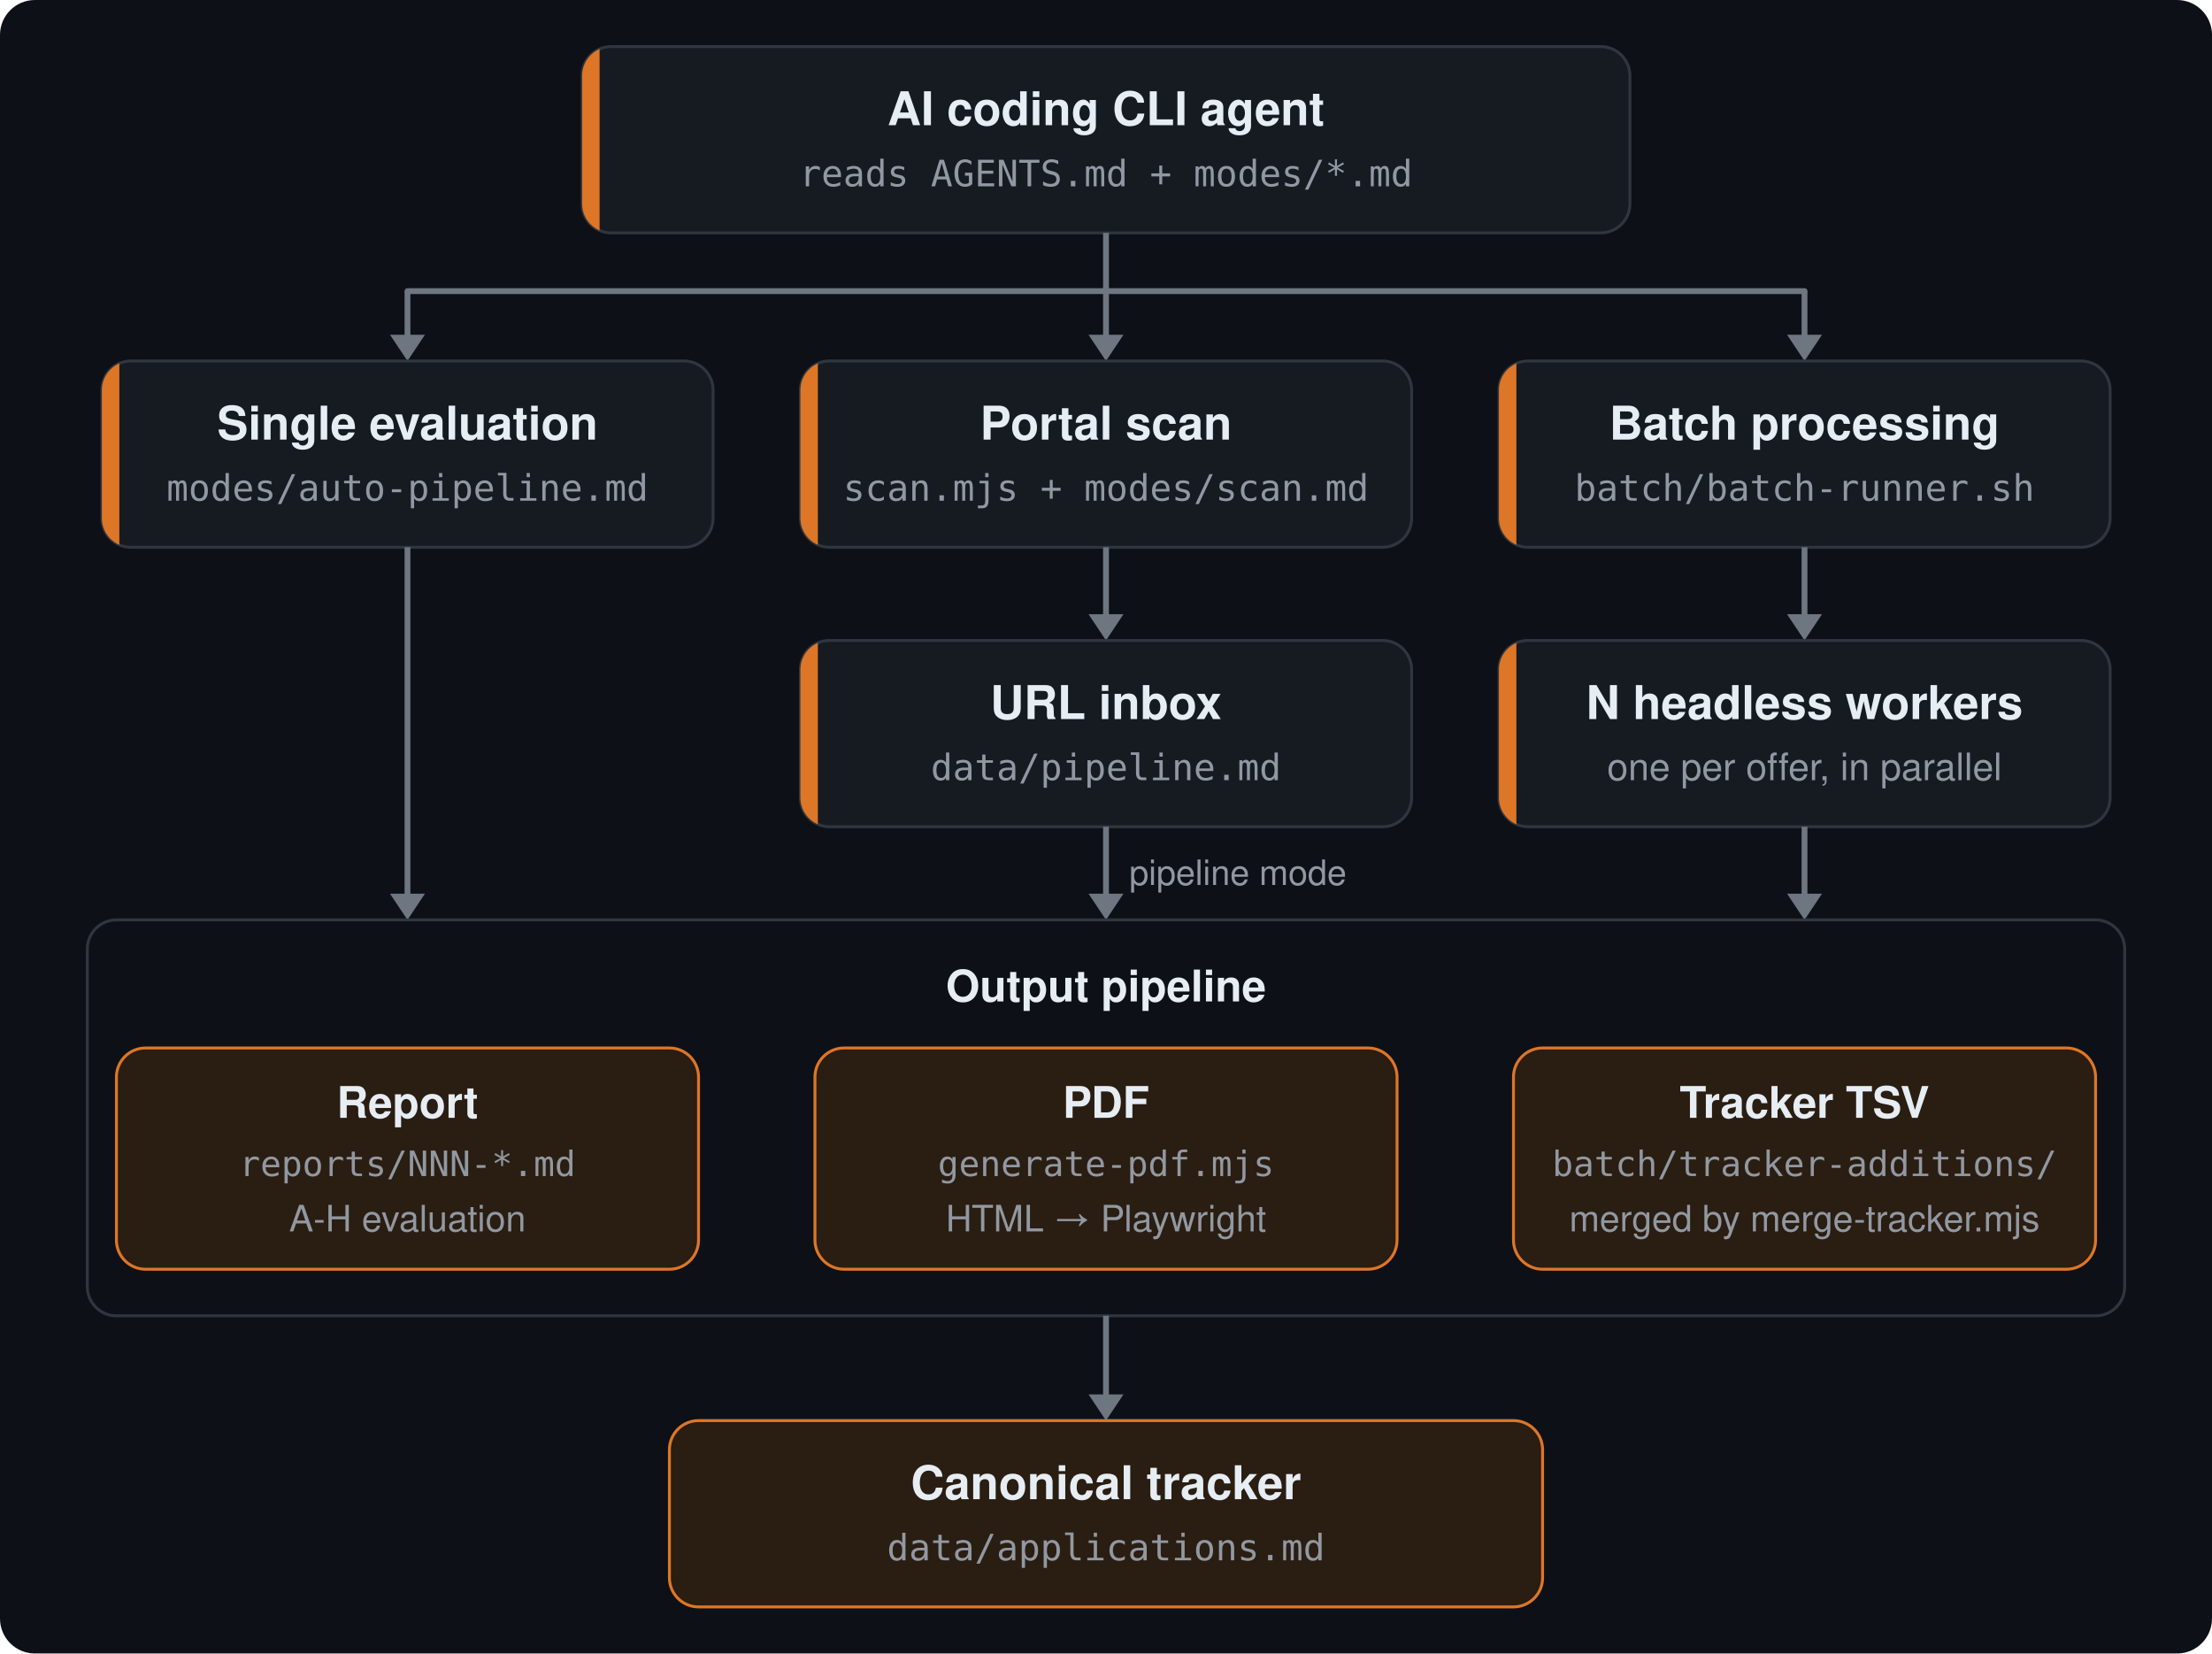
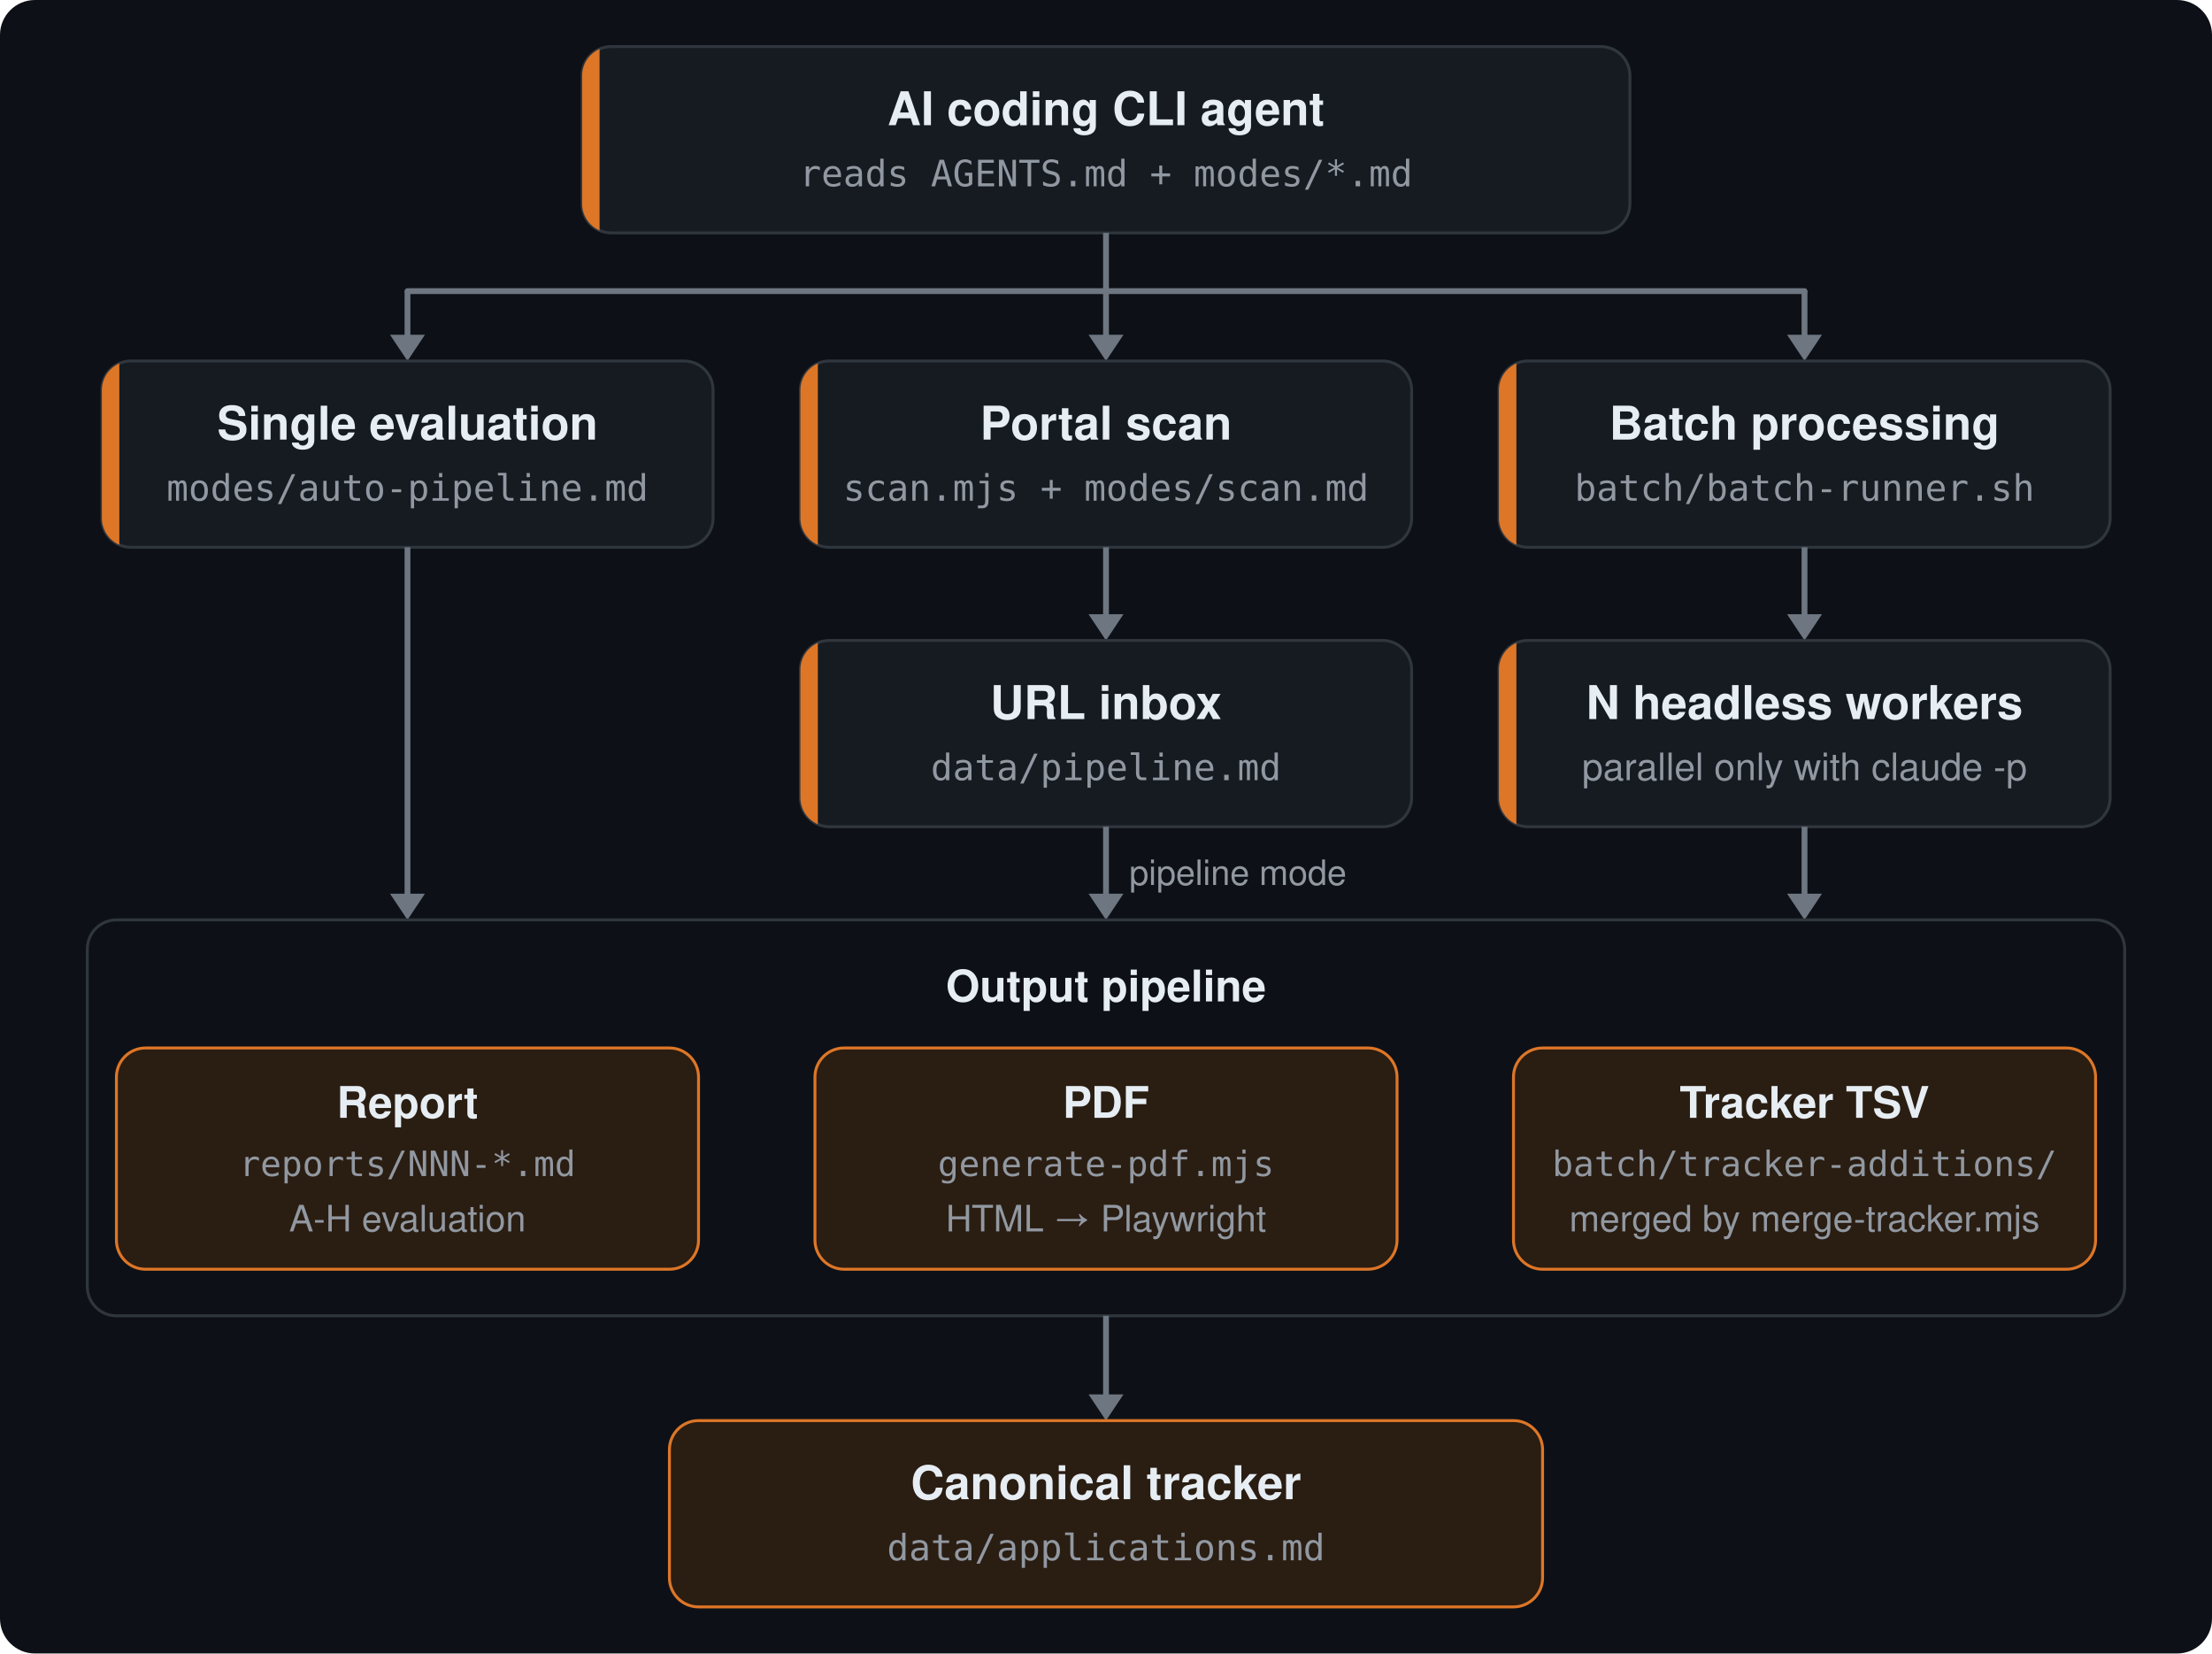
<svg xmlns="http://www.w3.org/2000/svg" width="760" height="568" viewBox="0 0 760 568" font-family="-apple-system,'Segoe UI',Helvetica,Arial,sans-serif" role="img" aria-labelledby="system-overview-title">
  <rect width="760" height="568" rx="12" fill="#0d1117" />
  <rect x="200" y="16" width="360" height="64" rx="10" fill="#161b22" stroke="#30363d" />
  <clipPath id="so-agent">
    <rect x="200" y="16" width="360" height="64" rx="10" />
  </clipPath>
  <rect x="200" y="16" width="6" height="64" fill="#DD7627" clip-path="url(#so-agent)" />
  <text x="380" y="43" text-anchor="middle" font-size="16" font-weight="700" fill="#e6edf3">AI coding CLI agent</text>
  <text x="380" y="64" text-anchor="middle" font-size="12.5" font-family="ui-monospace,SFMono-Regular,Menlo,Consolas,monospace" fill="#9198a1">reads AGENTS.md + modes/*.md</text>
  <line x1="380" y1="80" x2="380" y2="100" stroke="#6e7681" stroke-width="2" />
  <line x1="140" y1="100" x2="620" y2="100" stroke="#6e7681" stroke-width="2" stroke-linecap="round" />
  <line x1="140" y1="100" x2="140" y2="117" stroke="#6e7681" stroke-width="2" />
  <path d="M134 115 L146 115 L140 124 Z" fill="#6e7681" />
  <line x1="380" y1="100" x2="380" y2="117" stroke="#6e7681" stroke-width="2" />
  <path d="M374 115 L386 115 L380 124 Z" fill="#6e7681" />
  <line x1="620" y1="100" x2="620" y2="117" stroke="#6e7681" stroke-width="2" />
  <path d="M614 115 L626 115 L620 124 Z" fill="#6e7681" />
  <rect x="35" y="124" width="210" height="64" rx="10" fill="#161b22" stroke="#30363d" />
  <clipPath id="so-single">
    <rect x="35" y="124" width="210" height="64" rx="10" />
  </clipPath>
  <rect x="35" y="124" width="6" height="64" fill="#DD7627" clip-path="url(#so-single)" />
  <text x="140" y="151" text-anchor="middle" font-size="16" font-weight="700" fill="#e6edf3">Single evaluation</text>
  <text x="140" y="172" text-anchor="middle" font-size="12.5" font-family="ui-monospace,SFMono-Regular,Menlo,Consolas,monospace" fill="#9198a1">modes/auto-pipeline.md</text>
  <rect x="275" y="124" width="210" height="64" rx="10" fill="#161b22" stroke="#30363d" />
  <clipPath id="so-scan">
    <rect x="275" y="124" width="210" height="64" rx="10" />
  </clipPath>
  <rect x="275" y="124" width="6" height="64" fill="#DD7627" clip-path="url(#so-scan)" />
  <text x="380" y="151" text-anchor="middle" font-size="16" font-weight="700" fill="#e6edf3">Portal scan</text>
  <text x="380" y="172" text-anchor="middle" font-size="12.5" font-family="ui-monospace,SFMono-Regular,Menlo,Consolas,monospace" fill="#9198a1">scan.mjs + modes/scan.md</text>
  <rect x="515" y="124" width="210" height="64" rx="10" fill="#161b22" stroke="#30363d" />
  <clipPath id="so-batch">
    <rect x="515" y="124" width="210" height="64" rx="10" />
  </clipPath>
  <rect x="515" y="124" width="6" height="64" fill="#DD7627" clip-path="url(#so-batch)" />
  <text x="620" y="151" text-anchor="middle" font-size="16" font-weight="700" fill="#e6edf3">Batch processing</text>
  <text x="620" y="172" text-anchor="middle" font-size="12.5" font-family="ui-monospace,SFMono-Regular,Menlo,Consolas,monospace" fill="#9198a1">batch/batch-runner.sh</text>
  <line x1="380" y1="188" x2="380" y2="213" stroke="#6e7681" stroke-width="2" />
  <path d="M374 211 L386 211 L380 220 Z" fill="#6e7681" />
  <line x1="620" y1="188" x2="620" y2="213" stroke="#6e7681" stroke-width="2" />
  <path d="M614 211 L626 211 L620 220 Z" fill="#6e7681" />
  <rect x="275" y="220" width="210" height="64" rx="10" fill="#161b22" stroke="#30363d" />
  <clipPath id="so-inbox">
    <rect x="275" y="220" width="210" height="64" rx="10" />
  </clipPath>
  <rect x="275" y="220" width="6" height="64" fill="#DD7627" clip-path="url(#so-inbox)" />
  <text x="380" y="247" text-anchor="middle" font-size="16" font-weight="700" fill="#e6edf3">URL inbox</text>
  <text x="380" y="268" text-anchor="middle" font-size="12.5" font-family="ui-monospace,SFMono-Regular,Menlo,Consolas,monospace" fill="#9198a1">data/pipeline.md</text>
  <rect x="515" y="220" width="210" height="64" rx="10" fill="#161b22" stroke="#30363d" />
  <clipPath id="so-workers">
    <rect x="515" y="220" width="210" height="64" rx="10" />
  </clipPath>
  <rect x="515" y="220" width="6" height="64" fill="#DD7627" clip-path="url(#so-workers)" />
  <text x="620" y="247" text-anchor="middle" font-size="16" font-weight="700" fill="#e6edf3">N headless workers</text>
-   <text x="620" y="268" text-anchor="middle" font-size="13" fill="#9198a1">one per offer, in parallel</text>
+   <text x="620" y="268" text-anchor="middle" font-size="13" fill="#9198a1">parallel only with claude -p</text>
  <line x1="140" y1="188" x2="140" y2="309" stroke="#6e7681" stroke-width="2" />
  <path d="M134 307 L146 307 L140 316 Z" fill="#6e7681" />
  <line x1="380" y1="284" x2="380" y2="309" stroke="#6e7681" stroke-width="2" />
  <path d="M374 307 L386 307 L380 316 Z" fill="#6e7681" />
  <line x1="620" y1="284" x2="620" y2="309" stroke="#6e7681" stroke-width="2" />
  <path d="M614 307 L626 307 L620 316 Z" fill="#6e7681" />
  <text x="388" y="304" font-size="12" fill="#9198a1">pipeline mode</text>
  <rect x="30" y="316" width="700" height="136" rx="10" fill="#0d1117" stroke="#30363d" />
  <text x="380" y="344" text-anchor="middle" font-size="15" font-weight="700" fill="#e6edf3">Output pipeline</text>
  <rect x="40" y="360" width="200" height="76" rx="10" fill="#2a1d12" stroke="#DD7627" />
  <text x="140" y="384" text-anchor="middle" font-size="15" font-weight="700" fill="#e6edf3">Report</text>
  <text x="140" y="404" text-anchor="middle" font-size="12" font-family="ui-monospace,SFMono-Regular,Menlo,Consolas,monospace" fill="#9198a1">reports/NNN-*.md</text>
  <text x="140" y="423" text-anchor="middle" font-size="12.5" fill="#9198a1">A-H evaluation</text>
  <rect x="280" y="360" width="200" height="76" rx="10" fill="#2a1d12" stroke="#DD7627" />
  <text x="380" y="384" text-anchor="middle" font-size="15" font-weight="700" fill="#e6edf3">PDF</text>
  <text x="380" y="404" text-anchor="middle" font-size="12" font-family="ui-monospace,SFMono-Regular,Menlo,Consolas,monospace" fill="#9198a1">generate-pdf.mjs</text>
  <text x="380" y="423" text-anchor="middle" font-size="12.5" fill="#9198a1">HTML → Playwright</text>
  <rect x="520" y="360" width="200" height="76" rx="10" fill="#2a1d12" stroke="#DD7627" />
  <text x="620" y="384" text-anchor="middle" font-size="15" font-weight="700" fill="#e6edf3">Tracker TSV</text>
  <text x="620" y="404" text-anchor="middle" font-size="12" font-family="ui-monospace,SFMono-Regular,Menlo,Consolas,monospace" fill="#9198a1">batch/tracker-additions/</text>
  <text x="620" y="423" text-anchor="middle" font-size="12.5" fill="#9198a1">merged by merge-tracker.mjs</text>
  <line x1="380" y1="452" x2="380" y2="481" stroke="#6e7681" stroke-width="2" />
  <path d="M374 479 L386 479 L380 488 Z" fill="#6e7681" />
  <rect x="230" y="488" width="300" height="64" rx="10" fill="#2a1d12" stroke="#DD7627" />
  <text x="380" y="515" text-anchor="middle" font-size="16" font-weight="700" fill="#e6edf3">Canonical tracker</text>
  <text x="380" y="536" text-anchor="middle" font-size="12.5" font-family="ui-monospace,SFMono-Regular,Menlo,Consolas,monospace" fill="#9198a1">data/applications.md</text>
</svg>
